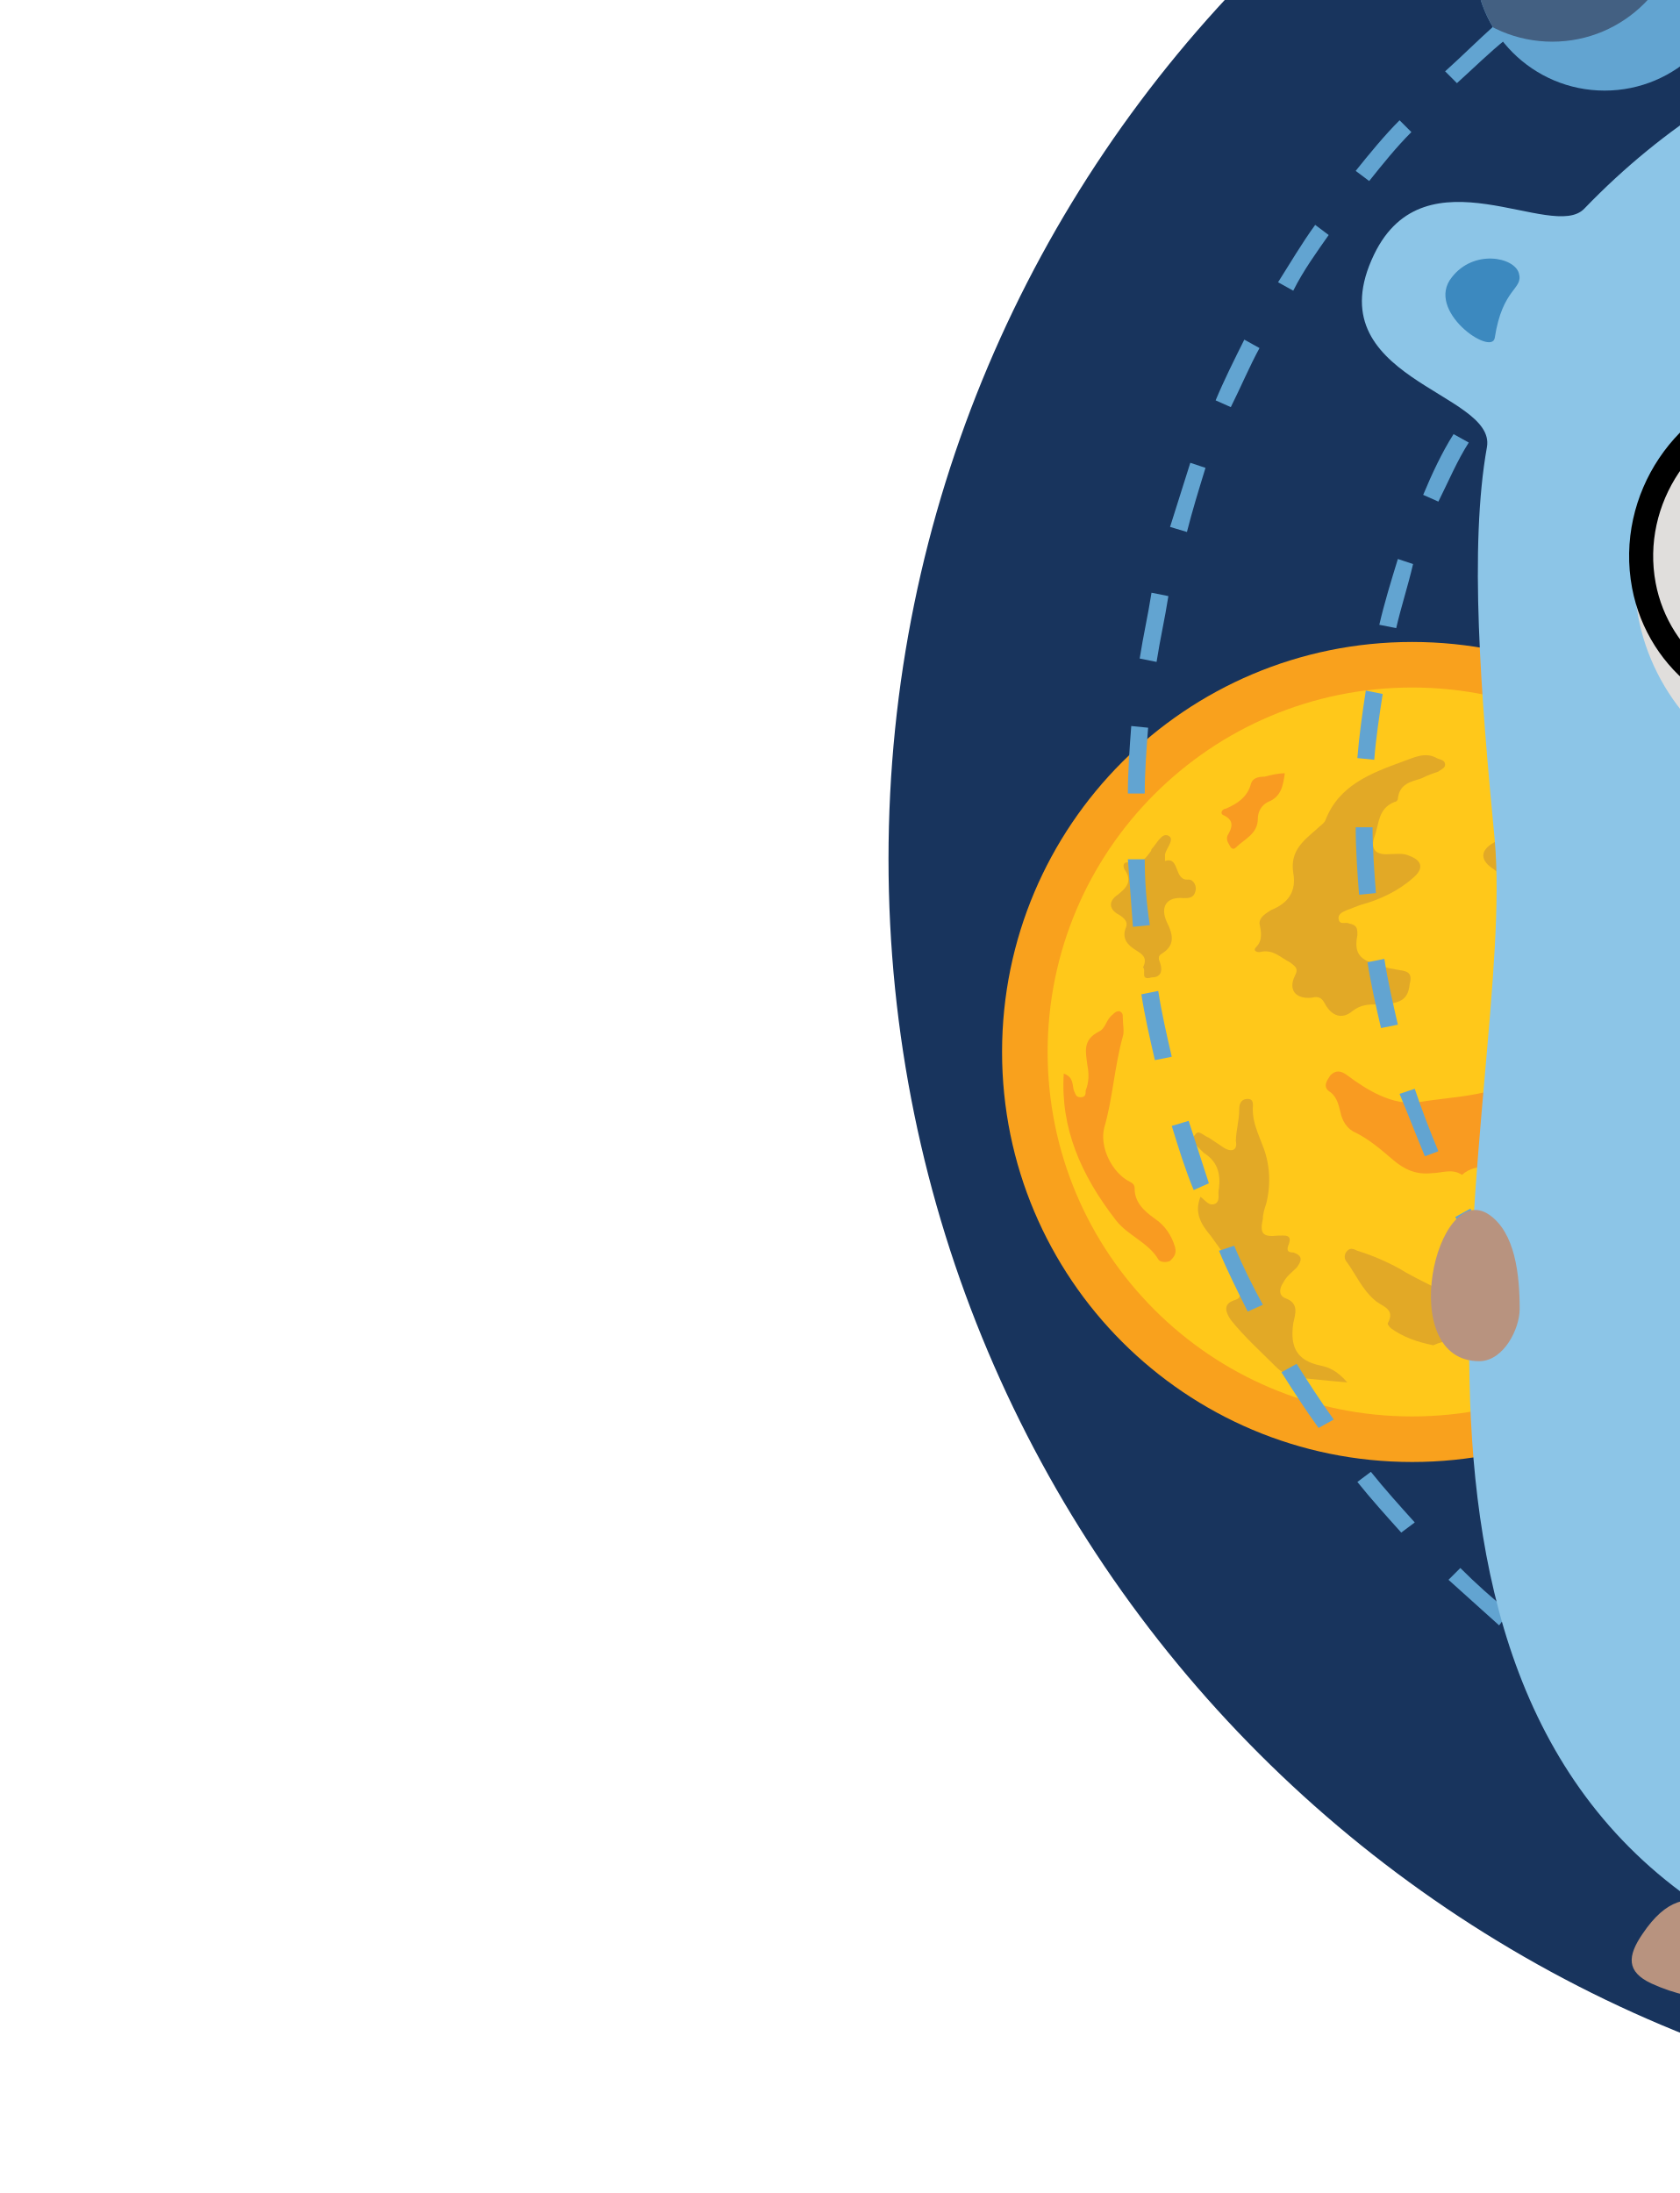
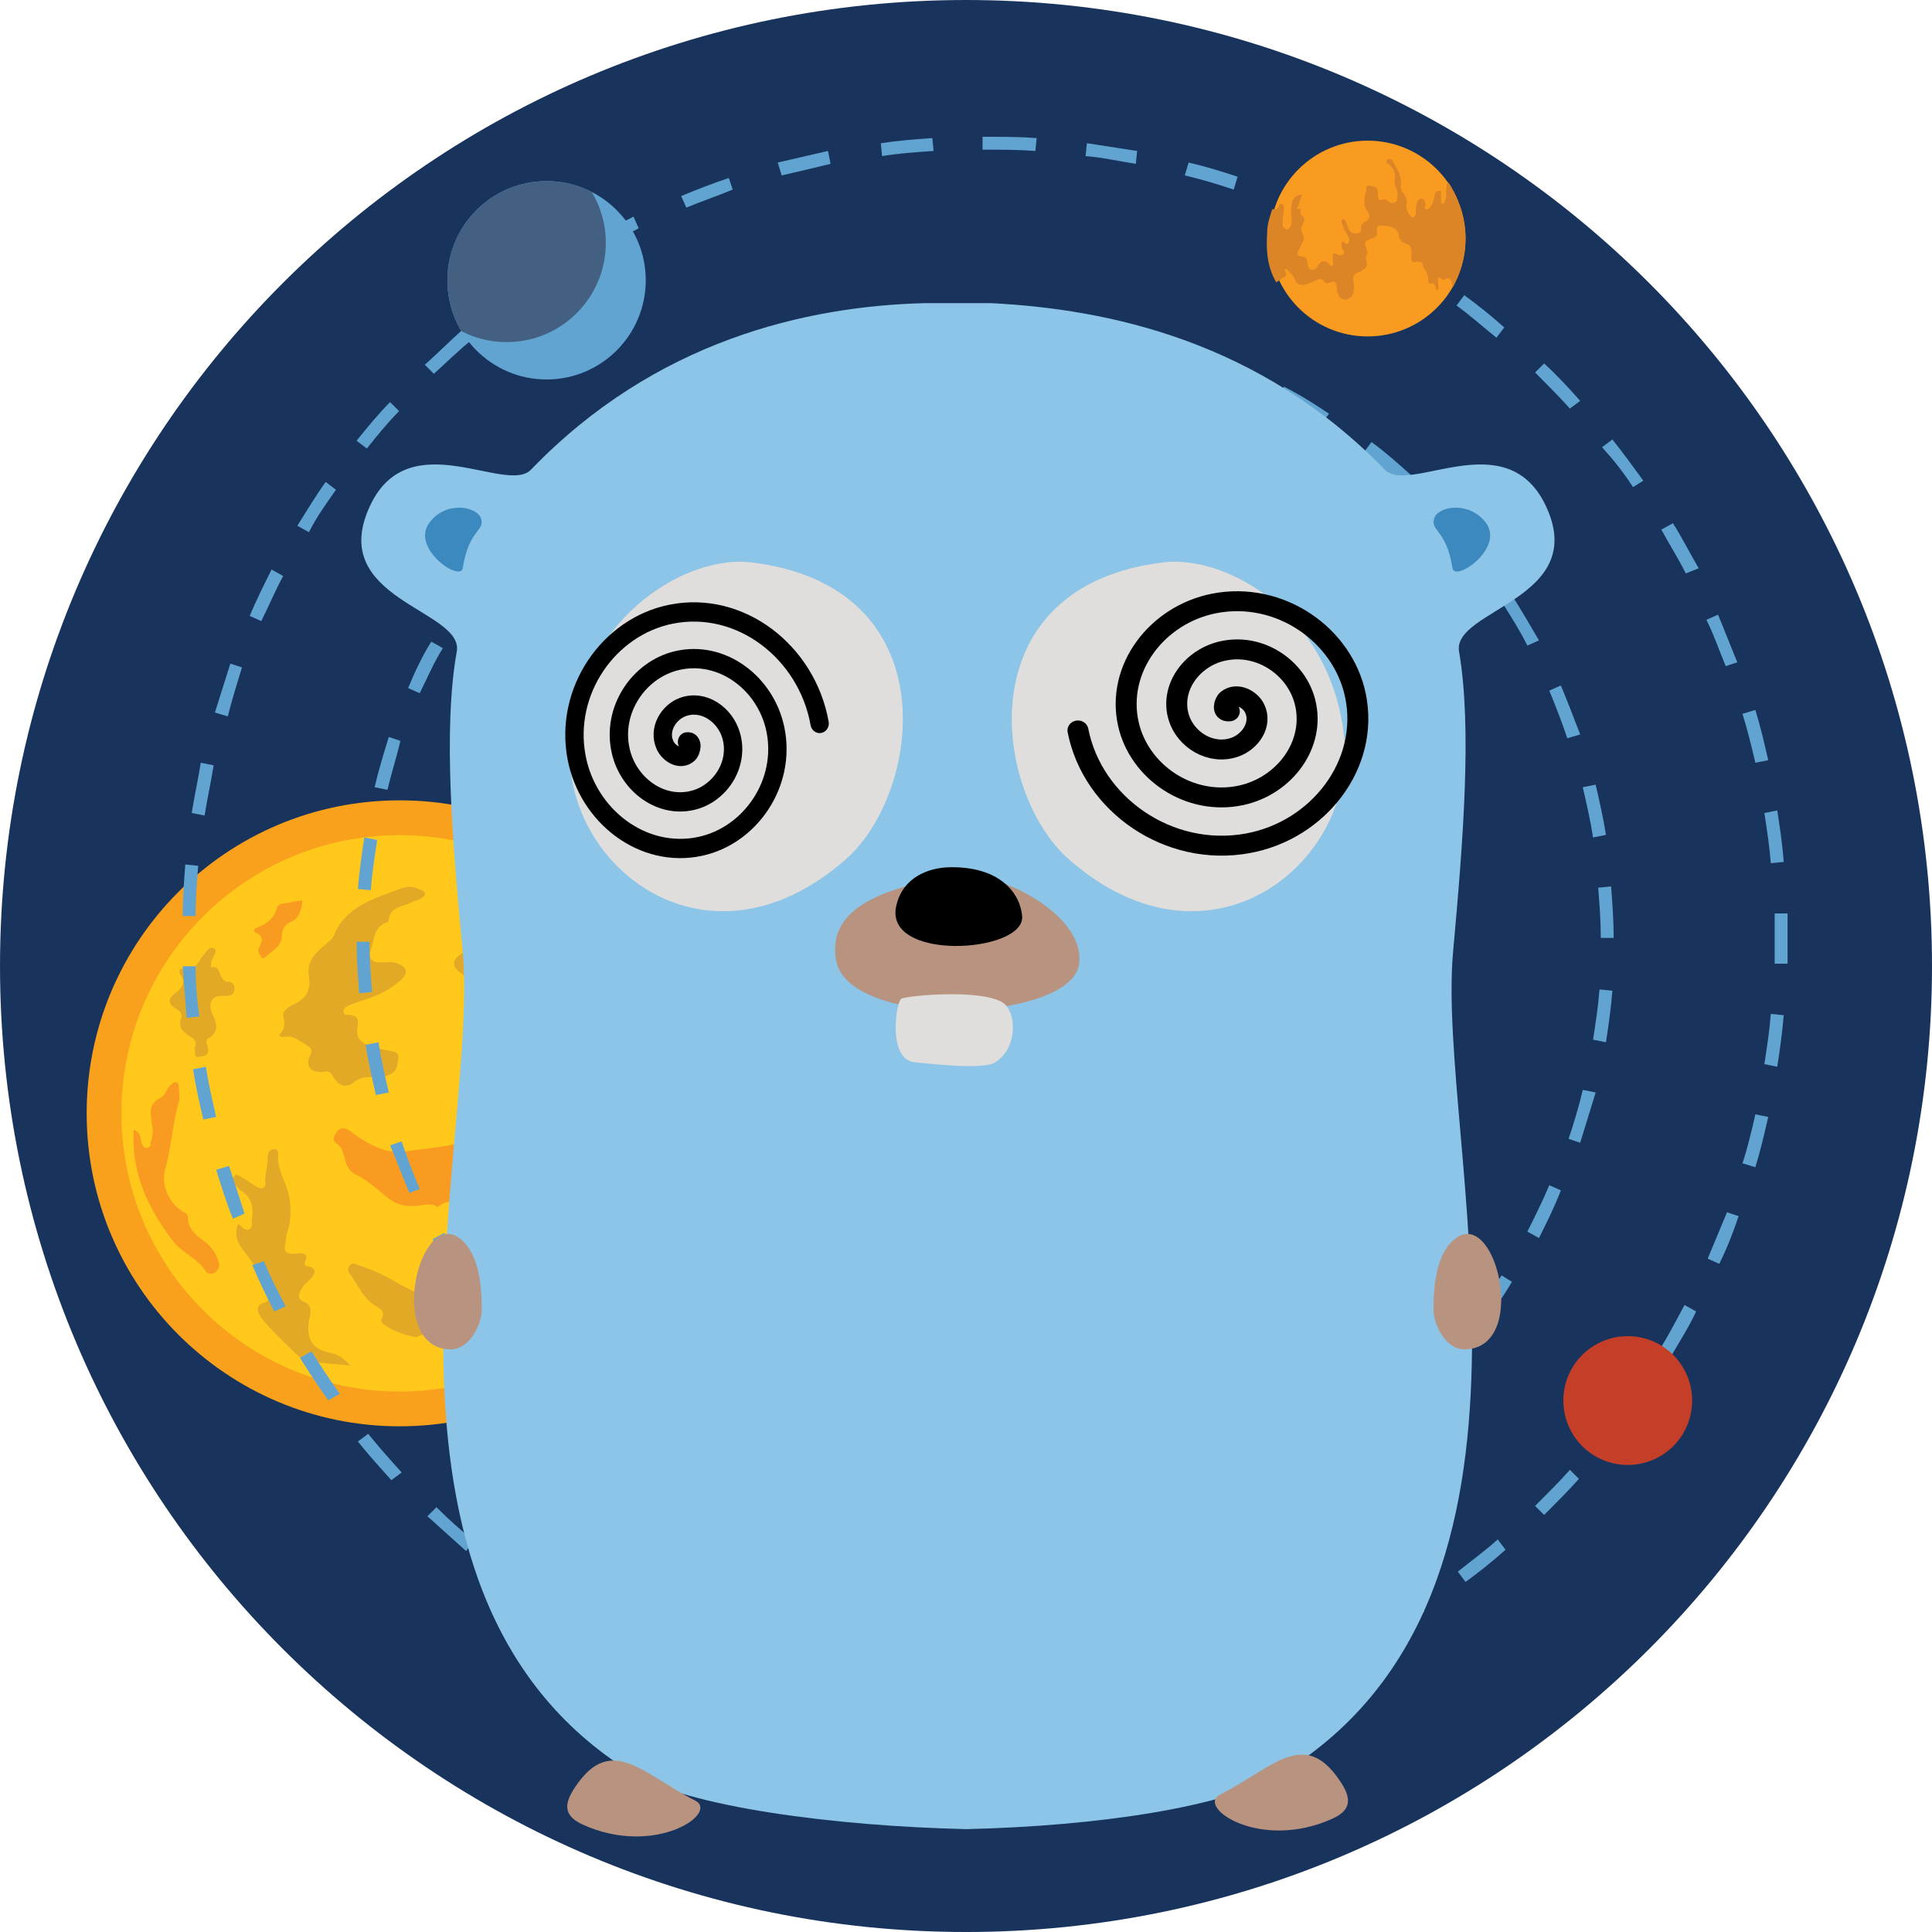
- <svg xmlns="http://www.w3.org/2000/svg" xmlns:xlink="http://www.w3.org/1999/xlink" version="1.1" id="Gopher" x="0px" y="0px" viewBox="0 0 215.6 281.6" enable-background="new 0 0 215.6 281.6" xml:space="preserve">
+ <svg xmlns="http://www.w3.org/2000/svg" xmlns:xlink="http://www.w3.org/1999/xlink" version="1.1" id="Gopher" x="0px" y="0px" viewBox="0 0 325 325" enable-background="new 0 0 215.6 281.6" xml:space="preserve" width="325" height="325">
  <defs id="defs45">
    <circle r="75" cy="75" cx="75" id="SVGID_37_" />
    <circle r="7.7" cy="33.2" cx="51.2" id="SVGID_39_" />
  </defs>
-   <g id="g40">
+   <g id="g40" transform="translate(-114.08,52.19975)">
    <g id="attheedge" transform="matrix(2.166667,0,0,2.166667,-116.6892,-53.80902)">
      <g id="g5237" transform="translate(22.87638,-1.931123)">
        <g id="g5274" transform="translate(85.11797,0.5941918)">
          <circle r="75" cy="77.08" cx="73.515" id="Background_27_" style="fill:#18345d" />
          <g id="g4891" transform="translate(-45.45567,13.51786)">
            <circle style="fill:#f9a11d" cx="75" cy="75" r="24.3" id="circle4887" />
            <circle style="fill:#ffc81a" cx="75" cy="75" r="21.6" id="circle4889" />
          </g>
          <g id="g4929" transform="translate(-46.9,14)">
            <path style="fill:#e2a926" d="m 74.3,71.7 c -0.4,0 -0.9,0 -1.4,0.4 -0.6,0.5 -1.2,0.3 -1.6,-0.4 -0.2,-0.4 -0.4,-0.5 -0.8,-0.4 -1,0.1 -1.4,-0.5 -1,-1.3 0.2,-0.4 0.1,-0.5 -0.3,-0.8 -0.6,-0.3 -1,-0.8 -1.8,-0.6 -0.2,0 -0.4,-0.1 -0.2,-0.3 0.4,-0.4 0.3,-0.9 0.2,-1.4 0,-0.4 0.4,-0.6 0.7,-0.8 1,-0.4 1.5,-1.1 1.3,-2.2 -0.2,-1.3 0.6,-1.9 1.4,-2.6 0.2,-0.2 0.4,-0.3 0.5,-0.5 0.8,-2.1 2.7,-2.8 4.6,-3.5 0.6,-0.2 1.3,-0.6 2,-0.2 0.2,0.1 0.5,0.1 0.5,0.4 0,0.2 -0.3,0.3 -0.4,0.4 -0.3,0.1 -0.6,0.2 -1,0.4 -0.6,0.2 -1.3,0.3 -1.4,1.2 0,0.1 -0.1,0.2 -0.2,0.2 -1,0.4 -0.9,1.3 -1.2,2.1 -0.2,0.6 0,1 0.7,1 0.5,0 1,-0.1 1.4,0.1 0.8,0.3 0.8,0.8 0.2,1.3 -0.9,0.8 -2,1.3 -3.1,1.6 -0.3,0.1 -0.5,0.2 -0.8,0.3 -0.2,0.1 -0.6,0.2 -0.5,0.6 0.1,0.3 0.4,0.1 0.6,0.2 0.5,0.1 0.5,0.3 0.5,0.7 -0.2,1 0.1,1.4 1,1.7 0.5,0.2 1.1,0.3 1.7,0.4 0.5,0.1 0.5,0.4 0.4,0.8 -0.1,0.9 -0.5,1.2 -2,1.2 z" id="path4909" />
            <path style="fill:#f99b21" d="M 79.4,81.8 C 78.8,81.4 78.2,81.7 77.6,81.7 76.7,81.8 76,81.5 75.3,80.9 74.6,80.3 73.9,79.7 73.1,79.3 72.6,79.1 72.3,78.6 72.2,78.1 72.1,77.7 72,77.2 71.6,76.9 c -0.5,-0.3 -0.2,-0.7 0,-1 0.3,-0.3 0.6,-0.3 1,0 1.2,0.9 2.7,1.8 4.2,1.6 2.3,-0.4 4.8,-0.3 6.7,-1.9 0.4,-0.3 0.8,-0.6 1,-1 0.2,-0.4 0.5,-0.8 0.8,-1.1 0.4,-0.5 0.9,-0.9 1.5,-0.5 0.7,0.5 0.3,1.1 0,1.6 -0.2,0.4 -0.5,0.6 -0.7,0.9 -0.4,0.6 -1.4,0.9 -1,2 0.1,0.3 -0.5,0.7 -0.9,1 -0.3,0.3 -0.5,0.6 -0.5,1 0,0.9 -0.5,1.5 -1.5,1.8 -0.8,0.2 -1.9,-0.3 -2.8,0.5 z" id="path4911" />
            <path style="fill:#e2a926" d="m 72.6,94.1 c -1.2,-0.1 -2.1,-0.2 -3.1,-0.3 -0.4,-0.1 -0.8,-0.3 -1.1,-0.6 -0.9,-0.9 -1.9,-1.8 -2.7,-2.8 -0.4,-0.6 -0.4,-1 0.3,-1.2 0.3,-0.1 0.3,-0.4 0.2,-0.6 -0.2,-1.3 -1,-2.2 -1.7,-3.2 -0.5,-0.6 -1,-1.3 -0.6,-2.3 0.3,0.2 0.5,0.6 0.9,0.4 0.3,-0.2 0.1,-0.6 0.2,-0.9 C 65.1,81.7 64.9,81 64.1,80.5 64,80.4 63.9,80.3 63.8,80.2 63.6,80 63.3,79.7 63.6,79.4 c 0.2,-0.3 0.5,0.1 0.8,0.2 0.3,0.2 0.6,0.4 0.9,0.6 0.5,0.3 0.8,0.1 0.7,-0.4 0,-0.6 0.2,-1.2 0.2,-1.9 0,-0.3 0.1,-0.6 0.5,-0.6 0.4,0 0.3,0.4 0.3,0.6 0,0.8 0.3,1.4 0.6,2.2 0.4,1 0.5,2.2 0.2,3.4 -0.1,0.3 -0.2,0.6 -0.2,0.9 -0.2,0.9 0,1.1 0.9,1 0.4,0 0.9,-0.1 0.6,0.6 -0.1,0.3 0,0.4 0.3,0.4 0.6,0.2 0.5,0.5 0.2,0.9 -0.3,0.3 -0.6,0.5 -0.8,0.9 -0.2,0.3 -0.3,0.7 0.1,0.9 0.9,0.3 0.6,1 0.5,1.5 -0.2,1.4 0.2,2.2 1.6,2.5 0.5,0.1 1,0.3 1.6,1 z" id="path4913" />
            <path style="fill:#e2a926" d="m 92.5,67.3 c 1.3,1 1.8,2.3 2,3.8 0,0.3 -0.1,0.7 0.2,0.9 0.7,0.6 0.5,1.2 0.1,1.8 -0.2,0.5 -0.2,1 -0.1,1.5 0,0.3 0.2,0.6 0.6,0.4 0.5,-0.3 0.5,0 0.6,0.3 0.4,1.1 -0.2,2 -0.5,3 -0.3,0.8 -0.7,1.6 -1,2.4 -0.2,0.5 -1,0.6 -1,1.4 0,0.4 -0.2,0.7 -0.2,1.1 0.1,1.5 -1.2,1.7 -2.1,2.3 -0.3,0.2 -0.4,-0.1 -0.3,-0.4 0.1,-0.5 0.3,-1 0.6,-1.4 0.4,-0.7 0.6,-1.4 0.1,-2.2 -0.4,-0.6 -0.4,-1.2 0.2,-1.8 0.7,-0.7 0.8,-1.6 0.5,-2.6 -0.1,-0.2 -0.1,-0.4 0,-0.7 0.5,-1.1 0.6,-2.3 0.6,-3.4 0,-1 -0.1,-2 0.3,-3.1 0.2,-0.6 0.2,-1.5 -0.2,-2.2 -0.4,-0.2 -0.6,-0.6 -0.4,-1.1 z" id="path4915" />
            <path style="fill:#e2a926" d="m 81.4,58 c 0.5,-0.2 0.8,-0.1 1.2,0.1 0.7,0.4 1.4,0.8 2.2,1.2 0.3,0.2 0.6,0.4 0.4,0.7 -0.3,0.8 0.2,1 0.7,1.1 1.1,0.4 2.1,0.9 2.7,1.9 0.3,0.5 0.1,0.6 -0.3,0.7 -0.5,0.1 -1,0.3 -1.6,0.4 -1.3,0.2 -1.8,0.8 -1.7,2.1 0,0.5 -0.1,0.7 -0.5,1 -0.4,0.3 -0.9,0.4 -1.3,0.7 -0.4,0.3 -0.7,-0.1 -0.7,-0.4 0,-0.4 -0.2,-0.8 -0.5,-1 -0.5,-0.4 -0.4,-0.7 0.1,-1.1 0.6,-0.5 0.6,-0.8 -0.1,-1.2 -0.2,-0.2 -0.5,-0.3 -0.7,-0.5 -0.8,-0.5 -0.9,-1.1 0,-1.6 0.7,-0.4 1.1,-0.7 0.5,-1.5 -0.1,-0.1 -0.1,-0.4 0,-0.5 0.3,-0.7 0.4,-1.4 -0.4,-2.1 z" id="path4917" />
            <path style="fill:#e2a926" d="m 77.7,91.9 c -1,-0.2 -1.8,-0.5 -2.5,-1 -0.1,-0.1 -0.2,-0.2 -0.2,-0.3 0.5,-0.9 -0.4,-1 -0.8,-1.4 -0.7,-0.6 -1.1,-1.5 -1.6,-2.2 -0.2,-0.2 -0.2,-0.5 0,-0.7 0.2,-0.2 0.4,-0.1 0.6,0 1,0.3 2.1,0.8 2.9,1.3 0.7,0.4 1.4,0.7 2.1,1.1 0.6,0.3 1.2,0.4 1.7,-0.1 0.4,-0.4 1,-0.7 1.6,-0.2 1,0.7 1.8,0.3 2.6,-0.3 0.8,-0.5 1.6,-1.2 2.6,-1.4 0.2,-0.1 0.5,-0.2 0.6,0 0.2,0.2 -0.1,0.4 -0.3,0.5 -0.5,0.4 -0.9,0.8 -1.4,1.1 -0.4,0.3 -0.7,0.6 -0.7,1 -0.1,1.1 -0.9,1.2 -1.7,1.3 -0.5,0.1 -1,0.1 -1.4,0.3 -1.3,0.9 -2.8,0.4 -4.1,1 z" id="path4919" />
            <path style="fill:#f99b21" d="m 55.8,75.8 c 0.6,0.2 0.5,0.7 0.6,1 0.1,0.2 0.1,0.4 0.4,0.4 0.3,0 0.3,-0.2 0.3,-0.4 0.2,-0.5 0.2,-1 0.1,-1.5 -0.1,-0.8 -0.3,-1.5 0.7,-2 0.4,-0.2 0.4,-0.7 0.8,-1 0.1,-0.1 0.2,-0.2 0.4,-0.2 0.2,0.1 0.2,0.2 0.2,0.4 0,0.4 0.1,0.8 0,1.1 -0.5,1.8 -0.6,3.7 -1.1,5.4 -0.3,1.2 0.5,2.7 1.5,3.2 0.2,0.1 0.3,0.2 0.3,0.4 0,0.8 0.5,1.3 1.2,1.8 0.6,0.4 1,1 1.2,1.7 0.1,0.4 -0.1,0.6 -0.3,0.8 -0.2,0.1 -0.6,0.1 -0.7,-0.1 -0.6,-1 -1.8,-1.4 -2.5,-2.3 -2.1,-2.7 -3.3,-5.5 -3.1,-8.7 z" id="path4921" />
            <path style="fill:#e2a926" d="m 60.5,69.5 c 0.3,-0.6 -0.1,-0.8 -0.4,-1 -0.5,-0.3 -0.9,-0.7 -0.6,-1.4 0.1,-0.3 -0.1,-0.5 -0.4,-0.7 -0.6,-0.3 -0.7,-0.8 -0.1,-1.2 0.5,-0.4 0.9,-0.8 0.4,-1.5 -0.1,-0.2 -0.1,-0.5 0.3,-0.4 0.6,0.2 0.9,-0.2 1.2,-0.6 0.1,-0.1 0.1,-0.2 0.1,-0.2 0.3,-0.3 0.6,-1 1,-0.8 0.4,0.2 -0.1,0.7 -0.2,1.1 0,0.1 0,0.3 0,0.4 0.9,-0.3 0.5,1.2 1.4,1.1 0.3,0 0.5,0.4 0.4,0.7 -0.1,0.4 -0.4,0.4 -0.7,0.4 -1,-0.1 -1.4,0.5 -1,1.4 0.4,0.8 0.5,1.4 -0.3,1.9 -0.2,0.1 -0.2,0.3 -0.1,0.5 0.2,0.6 0,0.9 -0.5,0.9 -0.7,0.2 -0.3,-0.4 -0.5,-0.6 z" id="path4923" />
            <path style="fill:#f99b21" d="m 68.9,58 c -0.1,0.7 -0.2,1.4 -1,1.7 -0.4,0.2 -0.6,0.6 -0.6,1 0,0.9 -0.8,1.2 -1.3,1.7 -0.1,0.1 -0.2,0.1 -0.3,0 -0.1,-0.2 -0.3,-0.4 -0.2,-0.7 0.3,-0.5 0.4,-0.9 -0.2,-1.2 -0.3,-0.1 -0.1,-0.4 0.1,-0.4 0.7,-0.3 1.3,-0.7 1.5,-1.5 0.1,-0.3 0.4,-0.4 0.8,-0.4 0.4,-0.1 0.8,-0.2 1.2,-0.2 z" id="path4925" />
            <path style="fill:#e2a926" d="m 88.4,82.3 c 0.1,1.1 -0.6,2 -1.5,2.1 -0.1,0 -0.2,0 -0.2,-0.1 -0.1,-0.1 0,-0.3 0.1,-0.4 0.5,-0.5 1,-1 1.6,-1.6 z" id="path4927" />
          </g>
          <g id="g5183">
            <g id="g4875">
              <path id="path4873" d="m 75.1,111 v 0 c -1.4,0 -2.7,-0.1 -4,-0.2 l 0.1,-1 c 1.3,0.1 2.6,0.2 3.8,0.2 z m 4,-0.3 -0.1,-1 c 1.3,-0.1 2.6,-0.4 3.9,-0.7 l 0.2,1 c -1.3,0.4 -2.7,0.6 -4,0.7 z m -12,-0.6 c -1.3,-0.3 -2.6,-0.7 -3.9,-1.1 l 0.3,-0.9 c 1.2,0.4 2.5,0.8 3.8,1.1 z m 19.8,-1.2 -0.3,-0.9 c 1.2,-0.4 2.4,-0.9 3.6,-1.5 l 0.4,0.9 c -1.1,0.6 -2.4,1.1 -3.7,1.5 z m -27.4,-1.5 c -1.2,-0.6 -2.4,-1.2 -3.5,-1.9 l 0.5,-0.8 c 1.1,0.7 2.3,1.3 3.4,1.9 z m 34.7,-2 -0.5,-0.8 c 1.1,-0.7 2.2,-1.5 3.2,-2.3 l 0.6,0.8 c -1.1,0.8 -2.2,1.6 -3.3,2.3 z m -41.6,-2.2 c -1,-0.8 -2.1,-1.7 -3,-2.7 l 0.7,-0.7 c 0.9,0.9 1.9,1.8 2.9,2.6 z m 47.9,-2.8 -0.7,-0.7 c 0.9,-0.9 1.8,-1.9 2.6,-2.9 l 0.8,0.6 c -0.9,1 -1.8,2 -2.7,3 z M 46.9,97.5 c -0.8,-1 -1.6,-2.1 -2.3,-3.3 l 0.8,-0.5 c 0.7,1.1 1.5,2.2 2.3,3.2 z m 58.6,-3.4 -0.8,-0.5 c 0.7,-1.1 1.3,-2.3 1.9,-3.4 l 0.9,0.4 c -0.7,1.2 -1.3,2.4 -2,3.5 z M 42.6,90.7 C 42,89.5 41.5,88.2 41,87 l 0.9,-0.3 c 0.4,1.2 0.9,2.4 1.5,3.6 z m 66.4,-3.9 -0.9,-0.3 c 0.4,-1.2 0.8,-2.5 1.1,-3.8 l 1,0.2 c -0.4,1.4 -0.8,2.7 -1.2,3.9 z M 40,83.1 c -0.3,-1.3 -0.5,-2.6 -0.7,-4 l 1,-0.1 c 0.1,1.3 0.4,2.6 0.7,3.9 z m 70.7,-4.1 -1,-0.1 c 0.1,-1.3 0.2,-2.6 0.2,-3.9 h 1 v 0 c 0.1,1.3 0,2.7 -0.2,4 z M 39,75.1 V 75 c 0,-1.3 0.1,-2.6 0.2,-3.9 l 1,0.1 C 40.1,72.4 40,73.7 40,75 Z m 70.7,-4 c -0.1,-1.3 -0.4,-2.6 -0.7,-3.9 l 1,-0.2 c 0.3,1.3 0.5,2.6 0.7,4 z m -68.8,-3.8 -1,-0.2 c 0.3,-1.3 0.7,-2.6 1.1,-3.9 l 0.9,0.3 c -0.4,1.3 -0.7,2.6 -1,3.8 z M 108,63.4 c -0.4,-1.2 -0.9,-2.4 -1.5,-3.6 l 0.9,-0.4 c 0.6,1.2 1.1,2.5 1.5,3.7 z M 43.4,59.9 42.5,59.5 c 0.6,-1.2 1.2,-2.4 1.9,-3.5 l 0.8,0.5 c -0.6,1.1 -1.2,2.3 -1.8,3.4 z m 61.2,-3.5 c -0.7,-1.1 -1.5,-2.2 -2.3,-3.2 l 0.8,-0.6 c 0.8,1 1.6,2.2 2.3,3.3 z m -57,-3.1 -0.8,-0.6 c 0.8,-1 1.7,-2.1 2.7,-3 l 0.7,0.7 c -0.9,0.9 -1.8,1.9 -2.6,2.9 z m 52.1,-3 c -0.9,-0.9 -1.9,-1.8 -2.9,-2.6 l 0.6,-0.8 c 1,0.8 2.1,1.7 3,2.7 z M 53.1,47.7 52.5,47 c 1,-0.8 2.1,-1.6 3.3,-2.3 l 0.5,0.8 c -1.1,0.7 -2.2,1.4 -3.2,2.2 z m 40.5,-2.3 c -1.1,-0.7 -2.3,-1.3 -3.4,-1.9 l 0.4,-0.9 c 1.2,0.6 2.4,1.2 3.5,2 z M 59.7,43.5 59.3,42.6 C 60.5,42 61.8,41.5 63,41 l 0.3,0.9 c -1.2,0.6 -2.4,1.1 -3.6,1.6 z M 86.5,42 C 85.3,41.6 84,41.2 82.7,40.9 l 0.2,-1 c 1.3,0.3 2.6,0.7 3.9,1.1 z m -19.4,-1.1 -0.2,-1 c 1.3,-0.3 2.6,-0.5 4,-0.7 l 0.1,1 c -1.3,0.2 -2.6,0.4 -3.9,0.7 z M 78.9,40.3 C 77.6,40.1 76.3,40 75,40 H 74.9 V 39 H 75 c 0,0 0,0 0,0 1.4,0 2.7,0.1 4,0.2 z" style="fill:#62a4d1" />
            </g>
            <g id="g4879">
              <path id="path4877" d="M 75.1,123.8 H 75 c 0,0 0,0 0,0 -1.3,0 -2.6,-0.1 -3.9,-0.2 l 0.1,-1 c 1.3,0.1 2.6,0.2 3.8,0.2 z m 4,-0.2 -0.1,-1 c 1.3,-0.1 2.6,-0.3 3.9,-0.5 l 0.2,1 c -1.3,0.3 -2.6,0.4 -4,0.5 z m -12,-0.4 c -1.3,-0.2 -2.7,-0.5 -3.9,-0.8 l 0.2,-1 c 1.3,0.3 2.6,0.6 3.9,0.8 z m 20,-0.9 -0.2,-1 c 1.3,-0.3 2.5,-0.7 3.8,-1.1 l 0.3,0.9 c -1.3,0.5 -2.6,0.9 -3.9,1.2 z m -27.8,-1.1 c -1.3,-0.4 -2.5,-0.9 -3.8,-1.5 l 0.4,-0.9 c 1.2,0.5 2.4,1 3.7,1.4 z m 35.4,-1.5 -0.4,-0.9 c 1.2,-0.5 2.4,-1.1 3.5,-1.7 l 0.5,0.9 c -1.2,0.5 -2.4,1.1 -3.6,1.7 z M 51.9,118 c -1.2,-0.6 -2.3,-1.3 -3.5,-2.1 l 0.5,-0.8 c 1.1,0.7 2.2,1.4 3.4,2 z m 49.9,-2.2 -0.5,-0.8 c 1.1,-0.7 2.2,-1.5 3.2,-2.3 l 0.6,0.8 c -1.1,0.8 -2.2,1.6 -3.3,2.3 z M 45.1,113.6 C 44,112.8 43,111.9 42,111 l 0.7,-0.7 c 1,0.9 2,1.7 3,2.5 z m 63,-2.7 -0.7,-0.7 c 1,-0.9 1.9,-1.8 2.8,-2.8 l 0.7,0.7 c -0.8,0.9 -1.8,1.9 -2.8,2.8 z m -68.9,-2.7 c -0.9,-1 -1.8,-2 -2.6,-3.1 l 0.8,-0.6 c 0.8,1 1.7,2 2.6,3 z m 74.4,-3.3 -0.8,-0.6 c 0.8,-1 1.6,-2.1 2.3,-3.2 l 0.8,0.5 c -0.7,1.2 -1.5,2.3 -2.3,3.3 z m -79.4,-3.1 c -0.7,-1.1 -1.4,-2.3 -2.1,-3.5 L 33,97.8 c 0.6,1.1 1.3,2.3 2,3.4 z m 83.8,-3.6 -0.9,-0.5 c 0.6,-1.2 1.2,-2.4 1.7,-3.6 l 0.9,0.4 c -0.5,1.3 -1.1,2.5 -1.7,3.7 z M 30.3,94.7 c -0.5,-1.2 -1,-2.5 -1.5,-3.7 l 0.9,-0.3 c 0.4,1.2 0.9,2.5 1.4,3.7 z m 90.9,-3.9 -0.9,-0.3 c 0.4,-1.2 0.8,-2.5 1.1,-3.8 l 1,0.2 c -0.4,1.3 -0.8,2.6 -1.2,3.9 z M 27.7,87.1 c -0.3,-1.3 -0.6,-2.6 -0.8,-3.9 l 1,-0.2 c 0.2,1.3 0.5,2.6 0.8,3.9 z m 95.5,-4.1 -1,-0.2 c 0.2,-1.3 0.4,-2.6 0.5,-3.9 l 1,0.1 c -0.1,1.3 -0.3,2.7 -0.5,4 z M 26.4,79.2 c -0.1,-1.3 -0.2,-2.7 -0.2,-4 h 1 c 0,1.3 0.1,2.6 0.2,3.9 z m 96.4,-4.3 c 0,-1.3 -0.1,-2.6 -0.2,-3.9 l 1,-0.1 c 0.1,1.3 0.2,2.7 0.2,4 z m -95.5,-3.7 -1,-0.1 c 0.1,-1.3 0.3,-2.7 0.5,-4 l 1,0.2 c -0.2,1.3 -0.4,2.6 -0.5,3.9 z m 94.9,-4.1 c -0.2,-1.3 -0.5,-2.6 -0.8,-3.9 l 1,-0.2 c 0.3,1.3 0.6,2.6 0.8,3.9 z m -93.6,-3.7 -1,-0.2 c 0.3,-1.3 0.7,-2.6 1.1,-3.9 l 0.9,0.3 c -0.3,1.3 -0.7,2.5 -1,3.8 z m 91.6,-4 c -0.4,-1.2 -0.9,-2.5 -1.4,-3.7 l 0.9,-0.4 c 0.5,1.2 1,2.5 1.5,3.8 z M 31.1,55.9 30.2,55.5 C 30.7,54.3 31.3,53 32,51.9 l 0.9,0.5 c -0.7,1.1 -1.2,2.3 -1.8,3.5 z m 86,-3.7 c -0.6,-1.2 -1.3,-2.3 -2,-3.4 l 0.8,-0.5 c 0.7,1.1 1.4,2.3 2.1,3.5 z M 34.9,49 34,48.4 c 0.7,-1.1 1.5,-2.2 2.3,-3.3 l 0.8,0.6 c -0.8,1.1 -1.5,2.2 -2.2,3.3 z m 77.8,-3.4 c -0.8,-1 -1.7,-2 -2.6,-3 l 0.7,-0.7 c 0.9,1 1.8,2 2.6,3.1 z M 39.7,42.7 39,42.1 c 0.9,-1 1.9,-2 2.8,-2.9 l 0.7,0.7 c -1,0.9 -1.9,1.9 -2.8,2.8 z m 67.7,-2.9 c -1,-0.9 -2,-1.8 -3,-2.6 l 0.6,-0.8 c 1.1,0.8 2.1,1.7 3.1,2.6 z M 45.5,37.4 44.9,36.6 C 46,35.8 47.1,35 48.2,34.2 l 0.5,0.8 c -1.1,0.8 -2.2,1.6 -3.2,2.4 z M 101.1,35 C 100,34.3 98.9,33.6 97.7,33 l 0.5,-0.9 c 1.2,0.6 2.3,1.3 3.5,2.1 z m -49,-2 -0.5,-0.9 c 1.2,-0.6 2.4,-1.2 3.6,-1.8 l 0.4,0.9 c -1.2,0.6 -2.4,1.2 -3.5,1.8 z m 42.1,-1.8 c -1.2,-0.5 -2.4,-1 -3.7,-1.4 l 0.3,-0.9 c 1.3,0.4 2.5,0.9 3.8,1.5 z M 59.3,29.8 59,28.9 c 1.3,-0.4 2.6,-0.8 3.9,-1.2 l 0.2,1 c -1.3,0.3 -2.6,0.7 -3.8,1.1 z M 86.7,28.6 C 85.4,28.3 84.1,28 82.8,27.8 l 0.2,-1 c 1.3,0.2 2.7,0.5 3.9,0.8 z m -19.8,-0.7 -0.2,-1 c 1.3,-0.2 2.7,-0.4 4,-0.5 l 0.1,1 c -1.3,0.1 -2.6,0.2 -3.9,0.5 z m 12,-0.6 C 77.6,27.2 76.3,27.1 75,27.1 h -0.2 v -1 H 75 c 1.3,0 2.7,0.1 4,0.2 z" style="fill:#62a4d1" />
            </g>
            <g id="g4883">
              <path id="path4881" d="m 75.1,137.3 v -1 c 1.3,0 2.6,0 3.9,-0.1 l 0.1,1 c -1.3,0.1 -2.7,0.1 -4,0.1 z m -4,-0.1 c -1.3,-0.1 -2.7,-0.2 -4,-0.4 l 0.1,-1 c 1.3,0.2 2.6,0.3 3.9,0.4 z m 12,-0.4 -0.1,-1 c 1.3,-0.2 2.6,-0.4 3.9,-0.6 l 0.2,1 c -1.4,0.2 -2.7,0.4 -4,0.6 z m -19.9,-0.6 c -1.3,-0.2 -2.6,-0.5 -3.9,-0.9 l 0.3,-1 c 1.3,0.3 2.6,0.6 3.8,0.9 z m 27.7,-0.9 -0.3,-1 c 1.3,-0.3 2.5,-0.7 3.8,-1.1 l 0.3,0.9 c -1.2,0.5 -2.5,0.8 -3.8,1.2 z m -35.4,-1.1 c -1.3,-0.4 -2.5,-0.9 -3.8,-1.4 l 0.4,-0.9 c 1.2,0.5 2.5,0.9 3.7,1.4 z m 43,-1.5 -0.4,-0.9 c 1.2,-0.5 2.4,-1 3.6,-1.6 l 0.4,0.9 c -1.2,0.6 -2.4,1.1 -3.6,1.6 z m -50.4,-1.5 c -1.2,-0.6 -2.4,-1.2 -3.5,-1.8 l 0.5,-0.9 c 1.1,0.6 2.3,1.2 3.5,1.8 z m 57.6,-1.9 -0.5,-0.9 c 1.1,-0.6 2.3,-1.3 3.4,-2 l 0.5,0.8 c -1.1,0.7 -2.3,1.4 -3.4,2.1 z m -64.6,-2 C 40,126.6 38.9,125.8 37.8,125 l 0.6,-0.8 c 1,0.8 2.1,1.5 3.2,2.2 z m 71.2,-2.4 -0.6,-0.8 c 1,-0.8 2.1,-1.6 3.1,-2.5 l 0.6,0.8 c -1,0.9 -2,1.7 -3.1,2.5 z m -77.6,-2.4 c -1,-0.9 -2,-1.8 -3,-2.7 l 0.7,-0.7 c 0.9,0.9 1.9,1.8 2.9,2.6 z m 83.7,-2.8 -0.7,-0.7 c 0.9,-0.9 1.9,-1.9 2.7,-2.8 l 0.7,0.7 c -0.8,0.9 -1.8,1.9 -2.7,2.8 z M 28.9,117 c -0.9,-1 -1.8,-2 -2.6,-3 l 0.8,-0.6 c 0.8,1 1.7,2 2.6,3 z m 94.9,-3.2 -0.8,-0.6 c 0.8,-1 1.6,-2.1 2.4,-3.2 l 0.8,0.6 c -0.8,1.1 -1.6,2.2 -2.4,3.2 z m -99.8,-3 c -0.8,-1.1 -1.5,-2.2 -2.2,-3.3 l 0.9,-0.5 c 0.7,1.1 1.4,2.2 2.2,3.3 z m 104.3,-3.5 -0.9,-0.5 c 0.7,-1.1 1.3,-2.3 1.9,-3.4 l 0.9,0.5 c -0.5,1.1 -1.2,2.2 -1.9,3.4 z M 19.8,103.9 c -0.6,-1.2 -1.2,-2.4 -1.7,-3.6 L 19,100 c 0.5,1.2 1.1,2.4 1.7,3.5 z m 112.2,-3.7 -0.9,-0.4 c 0.5,-1.2 1,-2.4 1.5,-3.6 l 0.9,0.3 c -0.4,1.2 -0.9,2.5 -1.5,3.7 z M 16.6,96.7 c -0.5,-1.2 -0.9,-2.5 -1.3,-3.8 l 1,-0.3 c 0.4,1.2 0.8,2.5 1.2,3.7 z m 118.2,-4 -1,-0.3 c 0.4,-1.2 0.7,-2.5 1,-3.8 l 1,0.2 c -0.3,1.3 -0.6,2.6 -1,3.9 z M 14.3,89 C 14,87.7 13.7,86.4 13.5,85.1 l 1,-0.2 c 0.2,1.3 0.5,2.6 0.8,3.9 z m 122.2,-4.1 -1,-0.2 c 0.2,-1.3 0.4,-2.6 0.5,-3.9 l 1,0.1 c -0.1,1.3 -0.3,2.7 -0.5,4 z M 13,81.1 c -0.1,-1.3 -0.2,-2.7 -0.3,-4 h 1 c 0,1.3 0.1,2.6 0.3,3.9 z m 124.3,-4.2 h -1 c 0,-0.6 0,-1.3 0,-1.9 0,-0.7 0,-1.3 0,-2 h 1 c 0,0.7 0,1.4 0,2.1 0,0.5 0,1.2 0,1.8 z M 13.7,73.2 h -1 c 0,-1.3 0.1,-2.7 0.2,-4 l 1,0.1 c -0.1,1.3 -0.2,2.6 -0.2,3.9 z M 136,69.1 c -0.1,-1.3 -0.3,-2.6 -0.5,-3.9 l 1,-0.2 c 0.2,1.3 0.4,2.6 0.5,4 z m -121.6,-3.7 -1,-0.2 c 0.2,-1.3 0.5,-2.6 0.7,-3.9 l 1,0.2 c -0.2,1.3 -0.5,2.6 -0.7,3.9 z m 120.4,-4.1 c -0.3,-1.3 -0.6,-2.5 -1,-3.8 l 1,-0.3 c 0.4,1.3 0.7,2.6 1,3.9 z m -118.6,-3.6 -1,-0.3 c 0.4,-1.3 0.8,-2.5 1.2,-3.8 l 0.9,0.3 c -0.4,1.3 -0.8,2.6 -1.1,3.8 z M 132.5,53.8 C 132,52.6 131.6,51.4 131,50.2 l 0.9,-0.4 c 0.5,1.2 1,2.5 1.5,3.7 z M 18.8,50.3 17.9,49.9 c 0.5,-1.2 1.1,-2.4 1.7,-3.6 l 0.9,0.5 c -0.6,1.1 -1.1,2.3 -1.7,3.5 z m 110.6,-3.7 c -0.6,-1.2 -1.3,-2.3 -1.9,-3.4 l 0.9,-0.5 c 0.7,1.1 1.3,2.3 2,3.5 z M 22.5,43.4 21.6,42.9 c 0.7,-1.1 1.4,-2.3 2.2,-3.4 l 0.8,0.6 c -0.7,1 -1.5,2.1 -2.1,3.3 z m 102.8,-3.5 c -0.7,-1.1 -1.5,-2.1 -2.4,-3.1 l 0.8,-0.6 c 0.8,1 1.6,2.1 2.4,3.2 z M 27,36.9 26.2,36.3 c 0.8,-1 1.7,-2.1 2.6,-3 l 0.7,0.7 c -0.9,0.9 -1.7,1.9 -2.5,2.9 z m 93.4,-3.1 c -0.9,-1 -1.8,-1.9 -2.7,-2.8 l 0.7,-0.7 c 1,0.9 1.9,1.9 2.8,2.9 z M 32.2,31.1 31.5,30.4 c 1,-0.9 1.9,-1.8 2.9,-2.7 l 0.7,0.8 c -1,0.8 -1.9,1.7 -2.9,2.6 z m 82.5,-2.8 c -1,-0.8 -2,-1.7 -3.1,-2.5 l 0.6,-0.8 c 1.1,0.8 2.1,1.6 3.1,2.5 z M 38.2,26 37.6,25.2 c 1.1,-0.8 2.2,-1.6 3.3,-2.3 l 0.5,0.8 c -1.1,0.7 -2.2,1.5 -3.2,2.3 z m 70.3,-2.4 c -1.1,-0.7 -2.2,-1.4 -3.4,-2 l 0.5,-0.9 c 1.2,0.7 2.3,1.3 3.4,2.1 z M 44.7,21.7 44.2,20.8 c 1.2,-0.7 2.3,-1.3 3.5,-1.9 l 0.4,0.9 C 47,20.4 45.9,21 44.7,21.7 Z m 56.9,-2 C 100.4,19.1 99.2,18.6 98,18.1 l 0.4,-0.9 c 1.2,0.5 2.5,1 3.7,1.6 z M 51.8,18.2 51.4,17.3 c 1.2,-0.5 2.5,-1 3.7,-1.4 l 0.3,0.9 c -1.2,0.5 -2.4,0.9 -3.6,1.4 z M 94.3,16.8 C 93.1,16.4 91.8,16 90.5,15.7 l 0.3,-1 c 1.3,0.3 2.6,0.7 3.8,1.1 z m -35.1,-1.1 -0.3,-1 c 1.3,-0.3 2.6,-0.6 3.9,-0.9 l 0.2,1 c -1.2,0.3 -2.5,0.6 -3.8,0.9 z m 27.5,-0.9 c -1.3,-0.2 -2.6,-0.5 -3.9,-0.6 l 0.1,-1 c 1.3,0.2 2.6,0.4 3.9,0.6 z M 67,14.2 l -0.1,-1 c 1.3,-0.2 2.6,-0.3 4,-0.4 l 0.1,1 c -1.5,0.1 -2.8,0.2 -4,0.4 z M 78.9,13.8 C 77.6,13.7 76.3,13.7 75,13.7 h -0.2 v -1 H 75 c 1.3,0 2.7,0 4,0.1 z" style="fill:#62a4d1" />
            </g>
            <circle id="circle4885" r="5" cy="110.819" cx="124.892" style="fill:#c43e28" />
            <circle id="circle4893" r="7.7" cy="23.841" cx="40.95" style="fill:#62a4d1" />
            <g transform="translate(-10.24981,-9.358521)" id="g4907">
              <g id="g4905">
                <g id="g4903">
                  <defs id="defs4896">
                    <circle r="7.7" cy="33.2" cx="51.2" id="circle5003" />
                  </defs>
                  <clipPath id="SVGID_4_">
                    <use id="use4898" overflow="visible" xlink:href="#SVGID_39_" style="overflow:visible" x="0" y="0" width="100%" height="100%" />
                  </clipPath>
                  <circle id="circle4901" r="7.7" cy="30.3" cx="48.1" clip-path="url(#SVGID_4_)" style="fill:#436082" />
                </g>
              </g>
            </g>
            <g transform="translate(-13.4,-32.8)" id="g4969">
              <circle id="circle4965" r="7.6" cy="53.4" cx="118.1" style="fill:#f99b21" />
              <path id="path4967" d="m 125.5,51.7 c -0.2,-0.7 -0.4,-1.4 -0.8,-2.1 v 0 c -0.1,-0.2 -0.2,-0.4 -0.4,-0.6 -0.1,0.3 -0.1,0.6 -0.1,0.9 0,0.2 0,0.4 -0.1,0.6 0,0.1 -0.1,0.2 -0.2,0.2 -0.1,0 -0.1,-0.1 -0.1,-0.2 0,-0.2 0,-0.4 0,-0.5 0,-0.1 0,-0.3 -0.1,-0.3 -0.1,0 -0.3,0 -0.3,0.1 -0.1,0.1 -0.1,0.2 -0.1,0.3 -0.1,0.3 -0.1,0.5 -0.3,0.8 -0.1,0.2 -0.3,0.3 -0.4,0.2 -0.2,-0.1 0,-0.2 0,-0.3 0,-0.2 -0.1,-0.5 -0.3,-0.5 -0.3,0 -0.3,0.2 -0.4,0.4 -0.1,0.3 0,0.6 -0.1,0.9 -0.1,0.2 -0.2,0.2 -0.3,0.1 -0.3,-0.2 -0.4,-0.6 -0.4,-0.9 0.1,-0.3 0,-0.6 -0.2,-0.9 -0.2,-0.2 -0.3,-0.5 -0.2,-0.8 0,-0.7 -0.4,-1.2 -0.7,-1.8 0,0 0,0 0,0 -0.1,-0.1 -0.3,-0.1 -0.4,0 -0.1,0.1 0,0.3 0.1,0.3 0.4,0.3 0.6,0.7 0.5,1.2 0,0.1 0,0.2 0,0.2 0,0.4 0.3,0.7 0.2,1.1 0,0.2 0,0.4 -0.2,0.5 -0.2,0.1 -0.4,0 -0.5,-0.1 -0.1,-0.1 -0.3,-0.2 -0.5,-0.1 -0.2,0.1 -0.3,-0.1 -0.3,-0.3 0,-0.1 0,-0.2 0,-0.3 0,-0.3 -0.2,-0.5 -0.7,-0.5 -0.3,0 -0.2,0.2 -0.2,0.4 0,0.1 -0.1,0.2 -0.1,0.3 -0.1,0.5 -0.1,0.9 0.2,1.3 0.2,0.3 0.2,0.6 -0.2,0.8 -0.2,0.1 -0.4,0.3 -0.3,0.5 0,0.3 -0.1,0.4 -0.4,0.4 -0.3,0 -0.5,-0.1 -0.6,-0.4 -0.1,-0.2 -0.1,-0.4 -0.2,-0.5 0,-0.1 -0.1,-0.2 -0.2,-0.2 -0.1,0 -0.2,0.2 -0.1,0.3 0,0.1 0.1,0.2 0.1,0.3 0.1,0.3 0.3,0.5 0.4,0.8 0.1,0.1 0.1,0.3 0,0.4 0,0.1 -0.1,0.2 -0.2,0.1 -0.1,-0.1 -0.2,-0.2 -0.3,-0.1 -0.1,0.1 0,0.3 0,0.4 0,0.1 0.1,0.2 0.1,0.2 0.1,0.1 0.1,0.2 0,0.3 -0.1,0.1 -0.2,0.1 -0.3,0.1 -0.1,0 -0.1,-0.1 -0.2,-0.1 -0.1,0 -0.2,-0.1 -0.3,0 -0.1,0.1 0,0.1 0,0.2 0,0.1 0,0.2 0,0.3 0,0.2 0.1,0.4 -0.1,0.4 -0.1,0.1 -0.2,-0.2 -0.3,-0.2 -0.2,-0.2 -0.5,-0.2 -0.7,0.1 -0.1,0.1 -0.1,0.2 -0.2,0.3 -0.2,0.2 -0.5,0.2 -0.6,-0.1 0,-0.1 -0.1,-0.2 -0.1,-0.4 0,-0.2 -0.1,-0.4 -0.4,-0.4 -0.3,0 -0.4,-0.2 -0.3,-0.4 0.1,-0.2 0.2,-0.4 0.3,-0.6 0.1,-0.2 0.2,-0.4 0.1,-0.7 -0.2,-0.3 -0.2,-0.6 0,-0.9 0.1,-0.2 0.1,-0.3 0,-0.5 -0.2,-0.1 -0.3,-0.3 -0.2,-0.5 0,-0.1 0,-0.1 -0.1,-0.1 -0.2,0 -0.2,-0.1 -0.1,-0.2 0.1,-0.3 0.2,-0.6 0.3,-0.9 -0.4,0 -0.7,0.2 -0.8,0.7 -0.1,0.5 0,0.9 0,1.4 0,0.3 -0.2,0.6 -0.4,0.6 -0.3,-0.1 -0.3,-0.3 -0.3,-0.6 0,-0.4 0.1,-0.7 0.1,-1.1 0,-0.2 -0.1,-0.3 -0.2,-0.3 -0.1,0 -0.2,0.1 -0.2,0.2 -0.1,0.2 -0.3,0.3 -0.5,0.2 -0.2,0.6 -0.4,1.2 -0.4,1.8 -0.1,1.4 0,2.7 0.7,3.9 0.2,-0.1 0.4,-0.3 0.6,-0.4 0.2,-0.1 0.2,-0.2 0.1,-0.4 0,-0.1 -0.1,-0.1 0,-0.2 0.1,-0.1 0.2,0 0.2,0.1 0.3,0.2 0.5,0.5 0.6,0.8 0.1,0.2 0.3,0.3 0.5,0.3 0.2,0 0.3,0 0.5,-0.1 0.2,-0.1 0.5,-0.2 0.7,-0.3 0.2,-0.1 0.3,-0.1 0.5,0.1 0.1,0.2 0.3,0.2 0.5,0.1 0.3,-0.1 0.4,-0.1 0.5,0.3 0,0.2 0,0.4 0.1,0.6 0.1,0.4 0.6,0.6 0.9,0.3 0.2,-0.1 0.3,-0.3 0.3,-0.5 0.1,-0.3 0,-0.5 0,-0.8 -0.1,-0.4 0.1,-0.6 0.4,-0.7 0.1,0 0.2,0 0.2,-0.1 0.4,-0.2 0.5,-0.3 0.4,-0.8 0,-0.1 -0.1,-0.2 0,-0.4 0.1,-0.2 0.1,-0.3 0,-0.5 -0.2,-0.6 -0.1,-0.6 0.4,-0.8 0.4,-0.1 0.5,-0.3 0.4,-0.7 0,-0.2 0.1,-0.3 0.2,-0.3 0.5,0 0.9,0 1.3,0.3 0.1,0.1 0.1,0.2 0.2,0.3 0,0.4 0.2,0.7 0.6,0.8 0.3,0.1 0.4,0.3 0.4,0.7 0,0.1 0,0.2 0,0.3 0,0.4 0,0.5 0.4,0.4 0.2,0 0.5,0 0.5,0.3 0,0 0,0 0,0 0,0 0,0 0,0.1 0.1,0.1 0.1,0.2 0.2,0.3 0.1,0.2 0.2,0.4 0.2,0.6 0,0.1 0,0.5 0.2,0.4 0.3,-0.1 0.3,0.1 0.4,0.3 0,0.1 0,0.2 0.1,0.2 0.1,0 0.1,-0.1 0.1,-0.2 0,-0.3 -0.1,-0.5 0,-0.8 0.3,0.2 0.4,0.3 0.6,0.1 0.2,-0.1 0.3,0 0.4,0.2 0.1,0.2 0,0.4 0.1,0.5 1,-1.9 1.2,-3.7 0.8,-5.5 z" style="fill:#dc8527" />
            </g>
          </g>
        </g>
      </g>
    </g>
    <g id="g5293">
      <path style="fill:#8cc5e7" id="path2" d="m 374.02,32.691 c -6.7,-13.7 -22.9,-1.6 -27,-5.9 -21,-21.6 -46.4,-27 -66.3,-28 0,0 -9,0 -11,0 -20,0.5 -45.4,6.3 -66.3,28 -4.1,4.3 -20.4,-7.8 -27,5.9 -7.7,16 15.7,17.6 14.5,24.7 -2.3,12.8 -0.8,31.8 1,50.5 2.8,31.7 -20.9,107.6 28.4,138.1 9.3,5.8 34.4,9 56.2,9.5 v 0 c 0,0 0.1,0 0.1,0 0,0 0.1,0 0.1,0 v 0 c 21.8,-0.5 43.9,-3.7 53.2,-9.5 49.4,-30.5 25.7,-106.4 28.6,-138.1 1.7,-18.7 3.2,-37.7 1,-50.5 -1.2,-7.1 22.2,-8.8 14.5,-24.7 z" />
      <g transform="translate(166.7203,-11.90859)" id="g10">
        <path style="fill:#e0dedc" id="path4" d="m 143.2,54.3 c -33.4,3.9 -28.9,38.7 -16,50 24,21 49,0 46.2,-21.2 -2.5,-20.4 -19.8,-30 -30.2,-28.8 z" />
      </g>
      <g transform="translate(166.7203,-11.90859)" id="g18">
        <path style="fill:#b8937f" id="path12" d="m 108.5,107 c -16,2.4 -21.7,7 -20.5,14.2 2,11.8 39.7,10.5 40.9,0.6 1,-8.5 -14.1,-15.7 -20.4,-14.8 z" />
        <path id="path14" d="m 98.2,111.8 c -2.7,9.8 21.7,8.3 21.1,2 -0.3,-3.7 -3.6,-8.4 -12.3,-8.2 -3.4,0.1 -7.6,1.6 -8.8,6.2 z" />
        <path style="fill:#e0dedc" id="path16" d="m 99,127.7 c -0.9,0.4 -2.4,10.2 2.2,10.7 3.1,0.3 11.6,1.3 13.6,0 3.9,-2.5 3.5,-8.5 1.3,-10 C 112.4,126 100,127.2 99,127.7 Z" />
      </g>
      <g transform="translate(166.7203,-11.90859)" id="g26">
        <path style="fill:#e0dedc" id="path20" d="m 73.6,54.3 c 33.4,3.9 28.9,38.7 16,50 -24,21 -49,0 -46.2,-21.2 2.6,-20.4 19.9,-30 30.2,-28.8 z" />
      </g>
      <path style="fill:#b8937f" id="path28" d="m 360.32,174.791 c 11,0.1 5.6,-23.5 -1.2,-18.8 -3.3,2.3 -3.9,7.6 -3.9,12.1 0,2.5 2,6.6 5.1,6.7 z" />
      <path style="fill:#b8937f" id="path30" d="m 190.02,174.791 c -11,0.1 -5.6,-23.5 1.2,-18.8 3.3,2.3 3.9,7.6 3.9,12.1 0,2.5 -2,6.6 -5.1,6.7 z" />
      <path style="fill:#b8937f" id="path32" d="m 339.42,247.291 c -6,-8.9 -11.4,-2 -20.1,2.4 -4.1,2.1 6.8,9.6 19,4 3.2,-1.5 3.1,-3.5 1.1,-6.4 z" />
      <path style="fill:#b8937f" id="path34" d="m 210.92,248.291 c 6,-8.9 11.4,-2 20.1,2.4 4.1,2.1 -6.8,9.6 -19,4 -3.2,-1.5 -3.1,-3.5 -1.1,-6.4 z" />
      <path style="fill:#3c89bf" id="path36" d="m 355.32,35.091 c -0.6,2.1 2.1,1.8 3.1,8.3 0.4,2.4 9,-3.5 5.5,-7.8 -2.9,-3.6 -8.1,-2.6 -8.6,-0.5 z" />
      <path style="fill:#3c89bf" id="path38" d="m 195.02,35.091 c 0.6,2.1 -2.1,1.8 -3.1,8.3 -0.4,2.4 -9,-3.5 -5.5,-7.8 2.8,-3.6 8,-2.6 8.6,-0.5 z" />
      <path transform="matrix(0.8348887,0,0,0.877053,170.5371,-3.594644)" d="m 70.808,86.878 c 1.339,-0.178 0.9,1.718 0.295,2.226 -1.64,1.377 -3.97,0.016 -4.747,-1.636 -1.391,-2.955 0.708,-6.254 3.567,-7.269 4.196,-1.488 8.578,1.431 9.79,5.498 1.615,5.42 -2.153,10.916 -7.429,12.311 -6.639,1.755 -13.262,-2.874 -14.832,-9.361 -1.901,-7.856 3.594,-15.612 11.292,-17.353 9.071,-2.052 17.965,4.314 19.874,13.223 2.205,10.286 -5.033,20.319 -15.154,22.396 -11.5,2.36 -22.675,-5.753 -24.917,-17.085 -2.515,-12.713 6.472,-25.031 19.016,-27.438 13.927,-2.672 27.388,7.19 29.959,20.947" id="path182" style="opacity:1;fill:none;fill-rule:evenodd;stroke:#000000;stroke-width:3.7;stroke-linecap:round;stroke-miterlimit:4;stroke-dasharray:none;paint-order:normal" />
      <path transform="matrix(-0.9531654,0,0,-0.9064399,175.0772,-6.334372)" d="m -152.962,-81.419 c 1.339,-0.178 0.9,1.718 0.295,2.226 -1.64,1.377 -3.97,0.016 -4.747,-1.636 -1.391,-2.955 0.708,-6.254 3.567,-7.269 4.196,-1.488 8.578,1.431 9.79,5.498 1.615,5.42 -2.153,10.916 -7.429,12.311 -6.639,1.755 -13.262,-2.874 -14.832,-9.361 -1.901,-7.856 3.594,-15.612 11.292,-17.353 9.071,-2.052 17.965,4.314 19.874,13.223 2.205,10.286 -5.033,20.319 -15.154,22.396 -11.5,2.36 -22.675,-5.752 -24.917,-17.085 -2.515,-12.713 6.472,-25.031 19.016,-27.438 13.927,-2.672 27.388,7.19 29.959,20.947" id="path182-3" style="opacity:1;fill:none;fill-rule:evenodd;stroke:#000000;stroke-width:3.7;stroke-linecap:round;stroke-miterlimit:4;stroke-dasharray:none;paint-order:normal" />
    </g>
  </g>
</svg>
